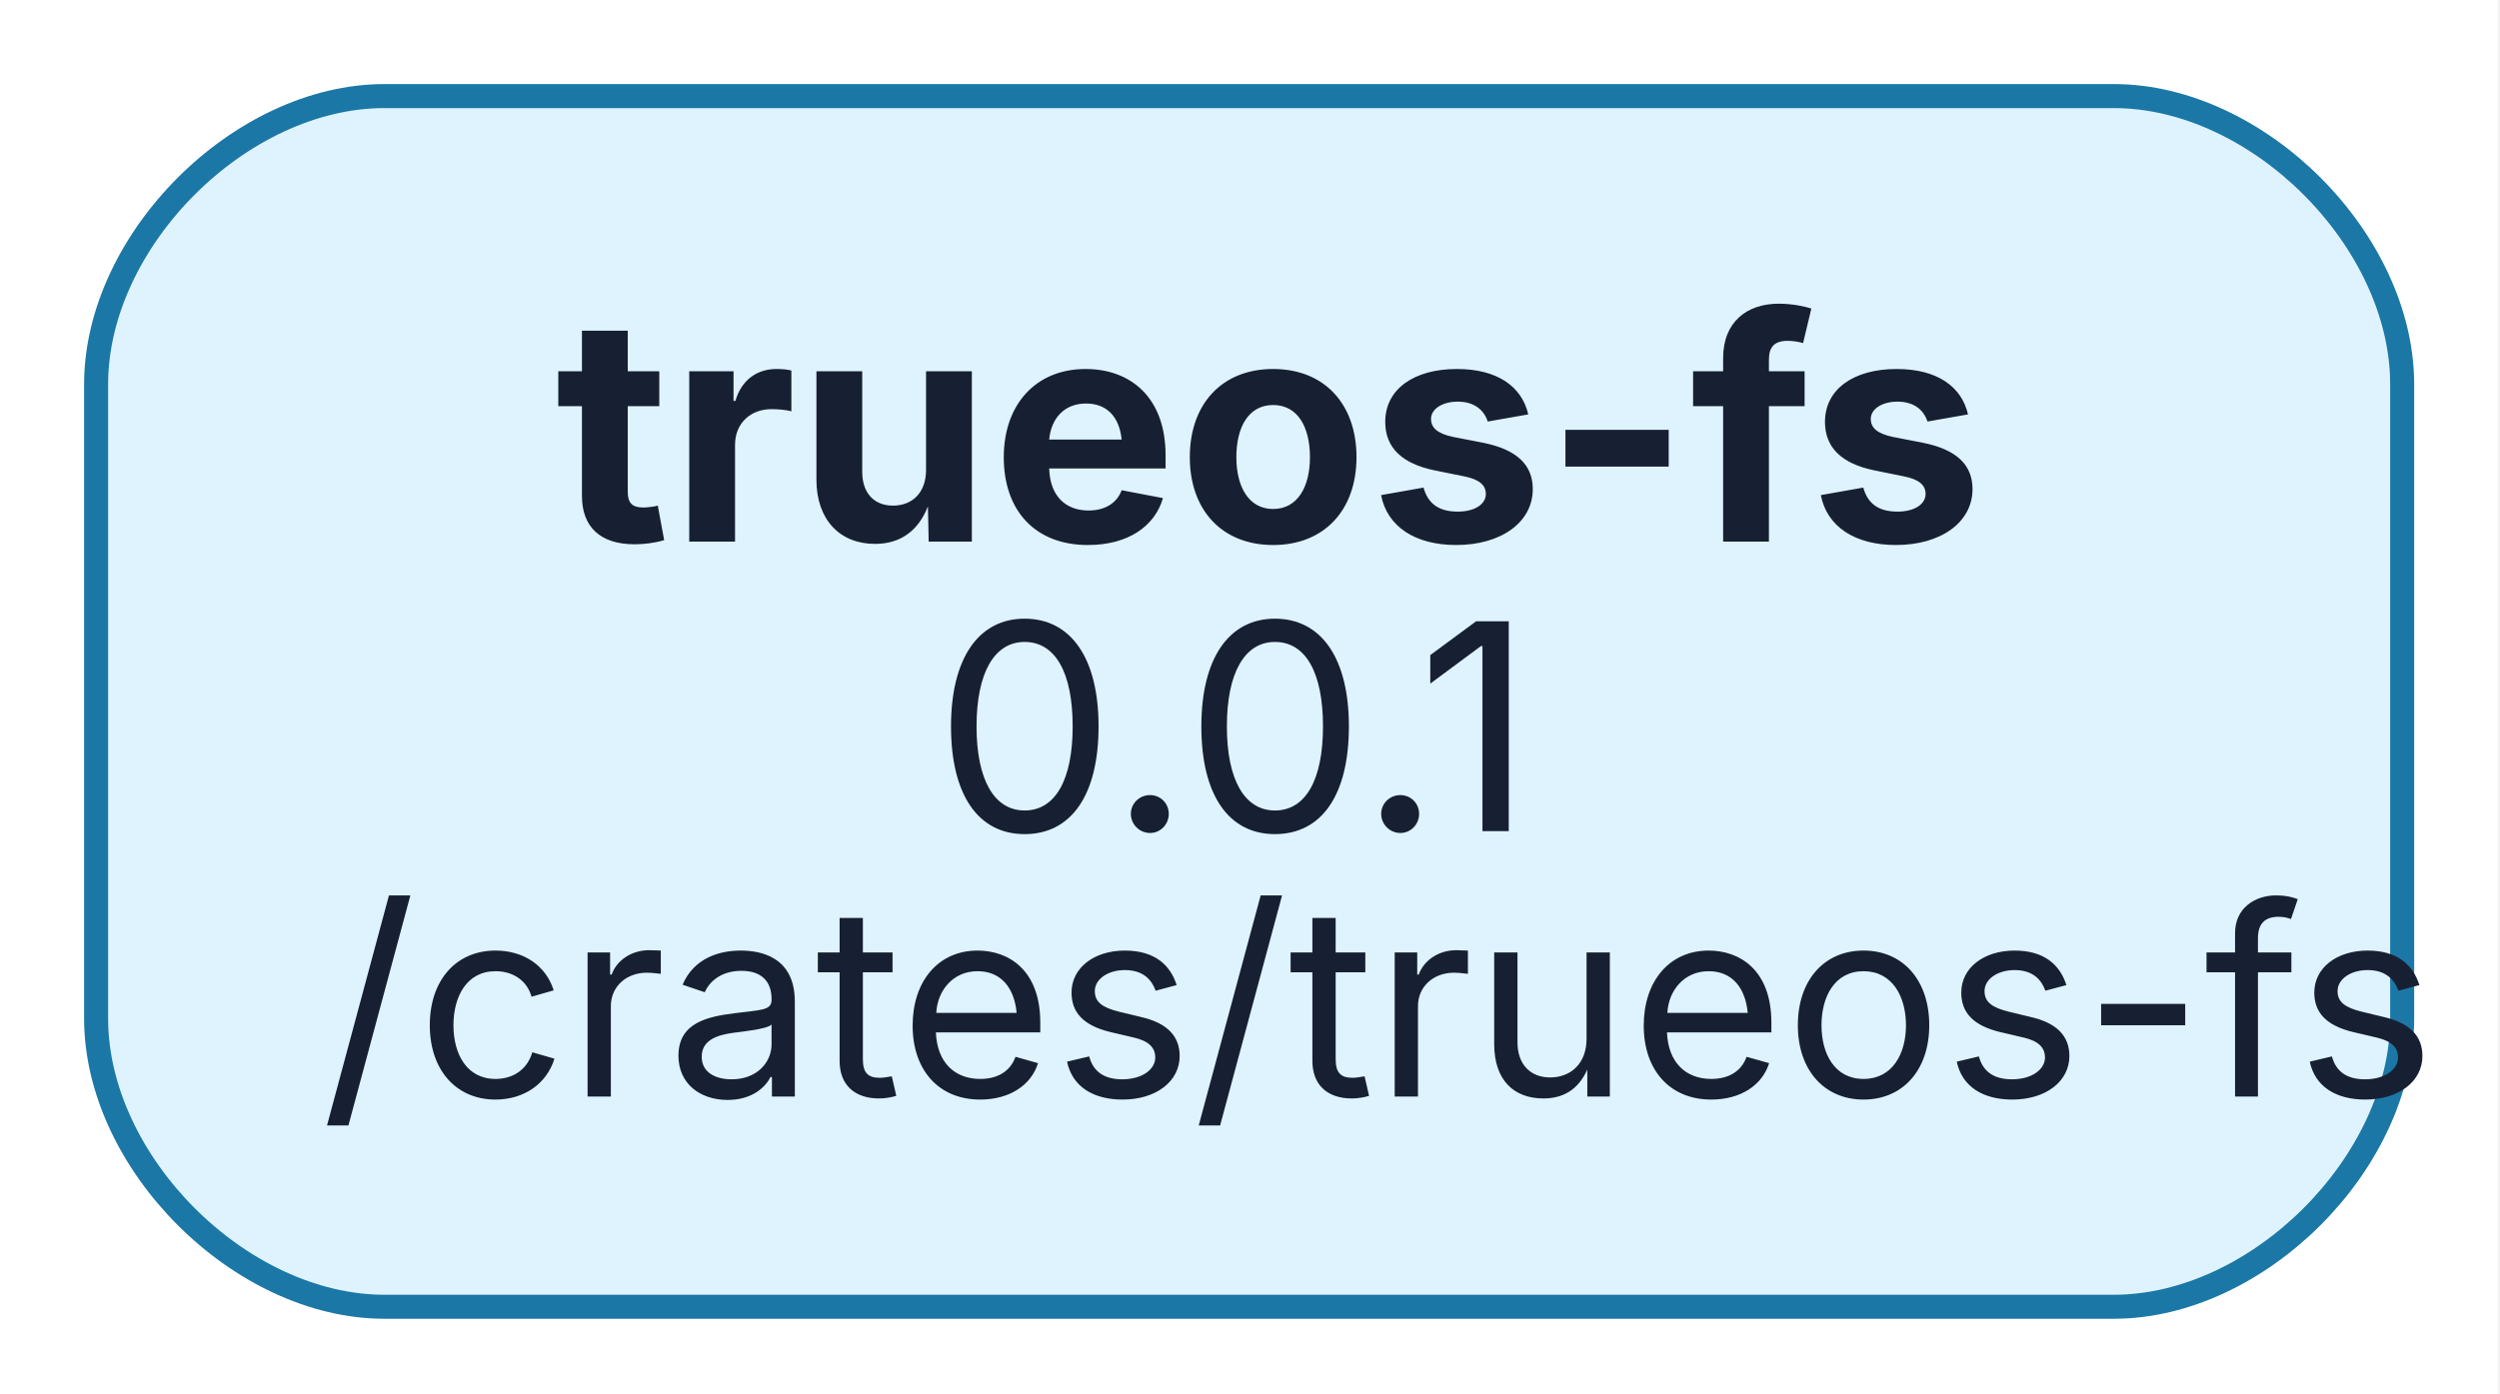
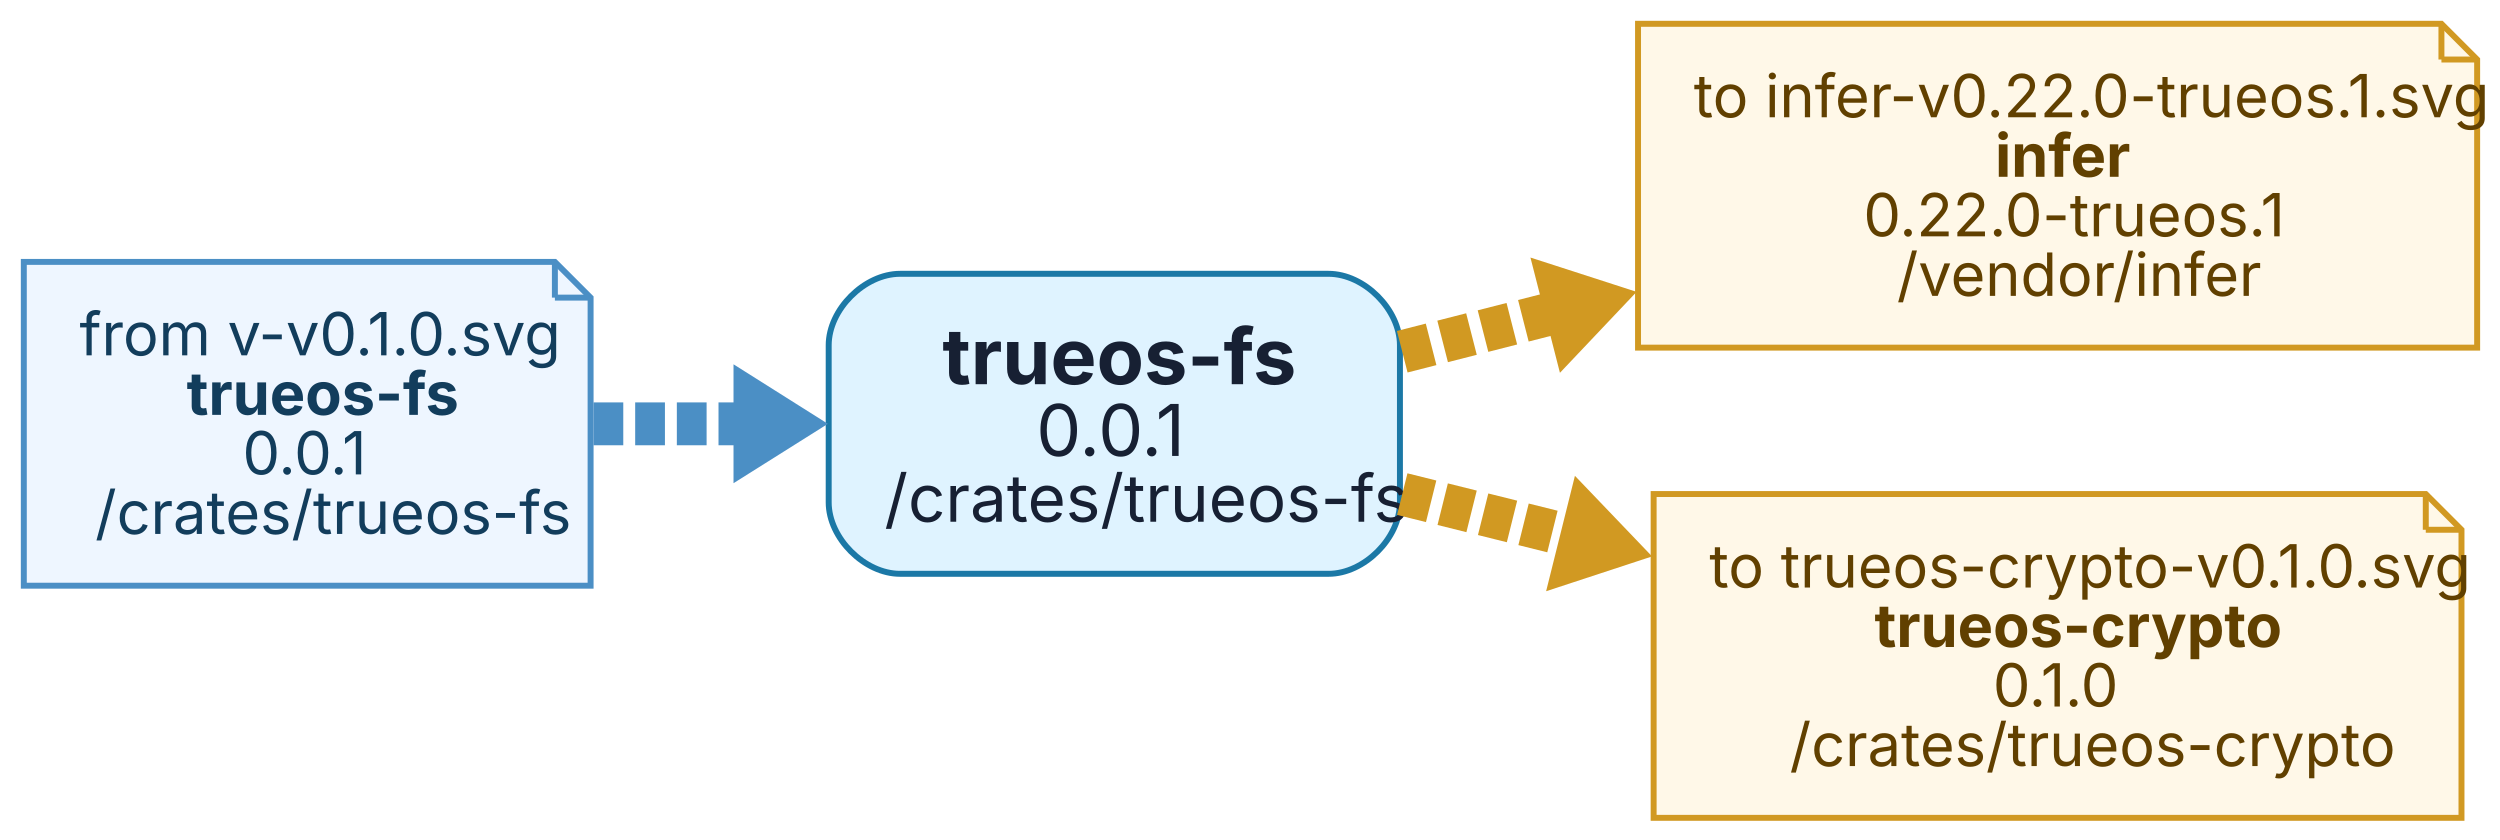
- <svg xmlns="http://www.w3.org/2000/svg" width="104pt" height="58pt" viewBox="0.00 0.00 104.00 58.00">
-   <g id="graph0" class="graph" transform="scale(1 1) rotate(0) translate(4 54.4)">
-     <polygon fill="white" stroke="none" points="-4,4 -4,-54.4 99.97,-54.4 99.97,4 -4,4" />
+ <svg xmlns="http://www.w3.org/2000/svg" width="420pt" height="141pt" viewBox="0.00 0.00 420.00 141.00">
+   <g id="graph0" class="graph" transform="scale(1 1) rotate(0) translate(4 137.4)">
+     <polygon fill="white" stroke="none" points="-4,4 -4,-137.4 416.16,-137.4 416.16,4 -4,4" />
    <g id="node1" class="node">
-       <path fill="#dff3ff" stroke="#1b78a6" d="M83.97,-50.4C83.97,-50.4 12,-50.4 12,-50.4 6,-50.4 0,-44.4 0,-38.4 0,-38.4 0,-12 0,-12 0,-6 6,0 12,0 12,0 83.97,0 83.97,0 89.97,0 95.97,-6 95.97,-12 95.97,-12 95.97,-38.4 95.97,-38.4 95.97,-44.4 89.97,-50.4 83.97,-50.4" />
-       <text xml:space="preserve" text-anchor="start" x="19.11" y="-31.85" font-family="Inter,Arial" font-weight="bold" font-size="13.00" fill="#172033">trueos-fs</text>
-       <text xml:space="preserve" text-anchor="start" x="34.86" y="-19.8" font-family="Inter,Arial" font-size="12.00" fill="#172033">0.0.1</text>
-       <text xml:space="preserve" text-anchor="start" x="9.36" y="-8.75" font-family="Inter,Arial" font-size="11.00" fill="#172033">/crates/trueos-fs</text>
+       <path fill="#dff3ff" stroke="#1b78a6" d="M219.19,-91.4C219.19,-91.4 147.22,-91.4 147.22,-91.4 141.22,-91.4 135.22,-85.4 135.22,-79.4 135.22,-79.4 135.22,-53 135.22,-53 135.22,-47 141.22,-41 147.22,-41 147.22,-41 219.19,-41 219.19,-41 225.19,-41 231.19,-47 231.19,-53 231.19,-53 231.19,-79.4 231.19,-79.4 231.19,-85.4 225.19,-91.4 219.19,-91.4" />
+       <text xml:space="preserve" text-anchor="start" x="154.33" y="-72.85" font-family="Inter,Arial" font-weight="bold" font-size="13.00" fill="#172033">trueos-fs</text>
+       <text xml:space="preserve" text-anchor="start" x="170.08" y="-60.8" font-family="Inter,Arial" font-size="12.00" fill="#172033">0.0.1</text>
+       <text xml:space="preserve" text-anchor="start" x="144.58" y="-49.75" font-family="Inter,Arial" font-size="11.00" fill="#172033">/crates/trueos-fs</text>
+     </g>
+     <g id="node2" class="node">
+       <polygon fill="#fff8e8" stroke="#d19922" points="406.16,-133.4 271.19,-133.4 271.19,-79 412.16,-79 412.16,-127.4 406.16,-133.4" />
+       <polyline fill="none" stroke="#d19922" points="406.16,-133.4 406.16,-127.4" />
+       <polyline fill="none" stroke="#d19922" points="412.16,-127.4 406.16,-127.4" />
+       <text xml:space="preserve" text-anchor="start" x="280.55" y="-117.7" font-family="Inter,Arial" font-size="10.00" fill="#614000">to infer-v0.22.0-trueos.1.svg</text>
+       <text xml:space="preserve" text-anchor="start" x="331.17" y="-107.7" font-family="Inter,Arial" font-weight="bold" font-size="10.00" fill="#614000">infer</text>
+       <text xml:space="preserve" text-anchor="start" x="309.05" y="-97.7" font-family="Inter,Arial" font-size="10.00" fill="#614000">0.22.0-trueos.1</text>
+       <text xml:space="preserve" text-anchor="start" x="314.67" y="-87.7" font-family="Inter,Arial" font-size="10.00" fill="#614000">/vendor/infer</text>
+     </g>
+     <g id="edge1" class="edge">
+       <path fill="none" stroke="#d19922" stroke-width="7.2" stroke-dasharray="5,2" d="M231.58,-78.31C240.4,-80.57 249.85,-82.98 259.36,-85.41" />
+       <polygon fill="#d19922" stroke="#d19922" stroke-width="7.2" points="258.22,-88.7 264.41,-86.7 259.94,-81.98 258.22,-88.7" />
+     </g>
+     <g id="node3" class="node">
+       <polygon fill="#fff8e8" stroke="#d19922" points="403.53,-54.4 273.81,-54.4 273.81,0 409.53,0 409.53,-48.4 403.53,-54.4" />
+       <polyline fill="none" stroke="#d19922" points="403.53,-54.4 403.53,-48.4" />
+       <polyline fill="none" stroke="#d19922" points="409.53,-48.4 403.53,-48.4" />
+       <text xml:space="preserve" text-anchor="start" x="283.17" y="-38.7" font-family="Inter,Arial" font-size="10.00" fill="#614000">to trueos-crypto-v0.1.0.svg</text>
+       <text xml:space="preserve" text-anchor="start" x="310.92" y="-28.7" font-family="Inter,Arial" font-weight="bold" font-size="10.00" fill="#614000">trueos-crypto</text>
+       <text xml:space="preserve" text-anchor="start" x="330.8" y="-18.7" font-family="Inter,Arial" font-size="10.00" fill="#614000">0.1.0</text>
+       <text xml:space="preserve" text-anchor="start" x="296.67" y="-8.7" font-family="Inter,Arial" font-size="10.00" fill="#614000">/crates/trueos-crypto</text>
+     </g>
+     <g id="edge2" class="edge">
+       <path fill="none" stroke="#d19922" stroke-width="7.2" stroke-dasharray="5,2" d="M231.58,-54.39C241.18,-52 251.53,-49.42 261.89,-46.84" />
+       <polygon fill="#d19922" stroke="#d19922" stroke-width="7.2" points="262.5,-50.26 267,-45.56 260.82,-43.53 262.5,-50.26" />
+     </g>
+     <g id="node4" class="node">
+       <polygon fill="#eef6ff" stroke="#4b8fc5" points="89.22,-93.4 0,-93.4 0,-39 95.22,-39 95.22,-87.4 89.22,-93.4" />
+       <polyline fill="none" stroke="#4b8fc5" points="89.22,-93.4 89.22,-87.4" />
+       <polyline fill="none" stroke="#4b8fc5" points="95.22,-87.4 89.22,-87.4" />
+       <text xml:space="preserve" text-anchor="start" x="9.36" y="-77.7" font-family="Inter,Arial" font-size="10.00" fill="#123d5c">from v-v0.1.0.svg</text>
+       <text xml:space="preserve" text-anchor="start" x="27.36" y="-67.7" font-family="Inter,Arial" font-weight="bold" font-size="10.00" fill="#123d5c">trueos-fs</text>
+       <text xml:space="preserve" text-anchor="start" x="36.74" y="-57.7" font-family="Inter,Arial" font-size="10.00" fill="#123d5c">0.0.1</text>
+       <text xml:space="preserve" text-anchor="start" x="11.99" y="-47.7" font-family="Inter,Arial" font-size="10.00" fill="#123d5c">/crates/trueos-fs</text>
+     </g>
+     <g id="edge3" class="edge">
+       <path fill="none" stroke="#4b8fc5" stroke-width="7.2" stroke-dasharray="5,2" d="M95.71,-66.2C104.49,-66.2 113.77,-66.2 122.86,-66.2" />
+       <polygon fill="#4b8fc5" stroke="#4b8fc5" stroke-width="7.2" points="122.83,-69.67 128.33,-66.2 122.83,-62.74 122.83,-69.67" />
    </g>
  </g>
</svg>
